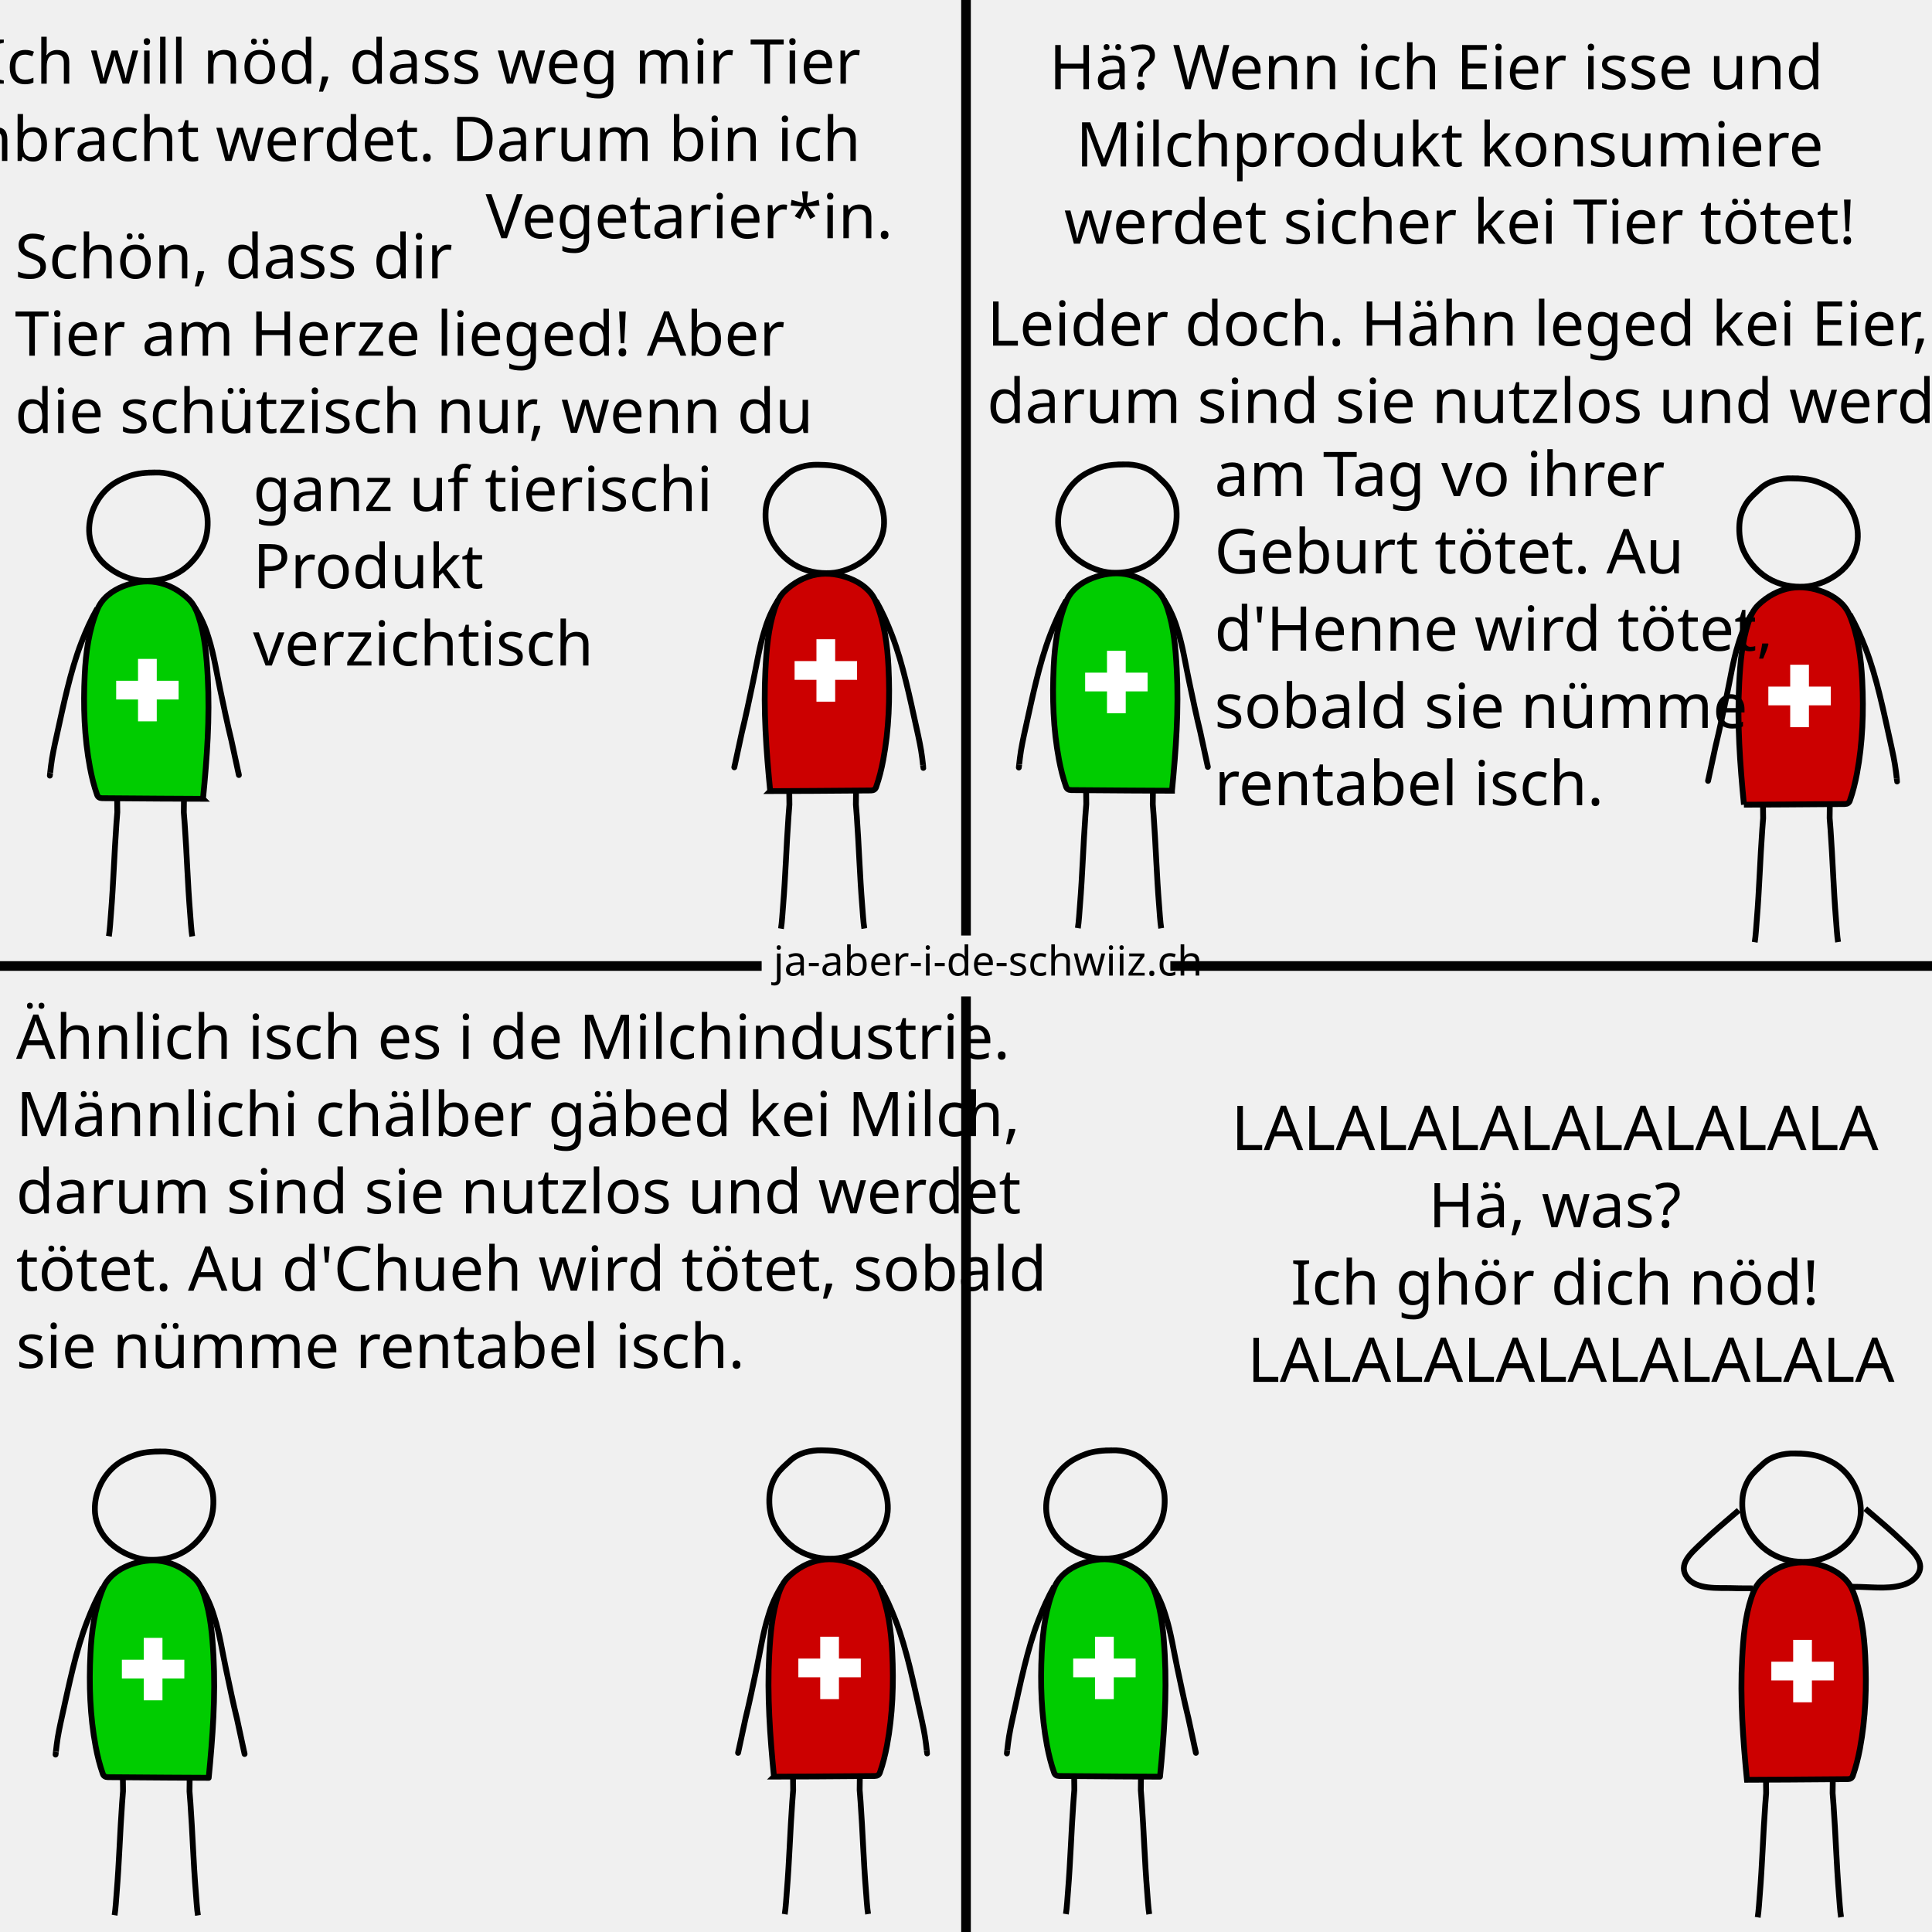
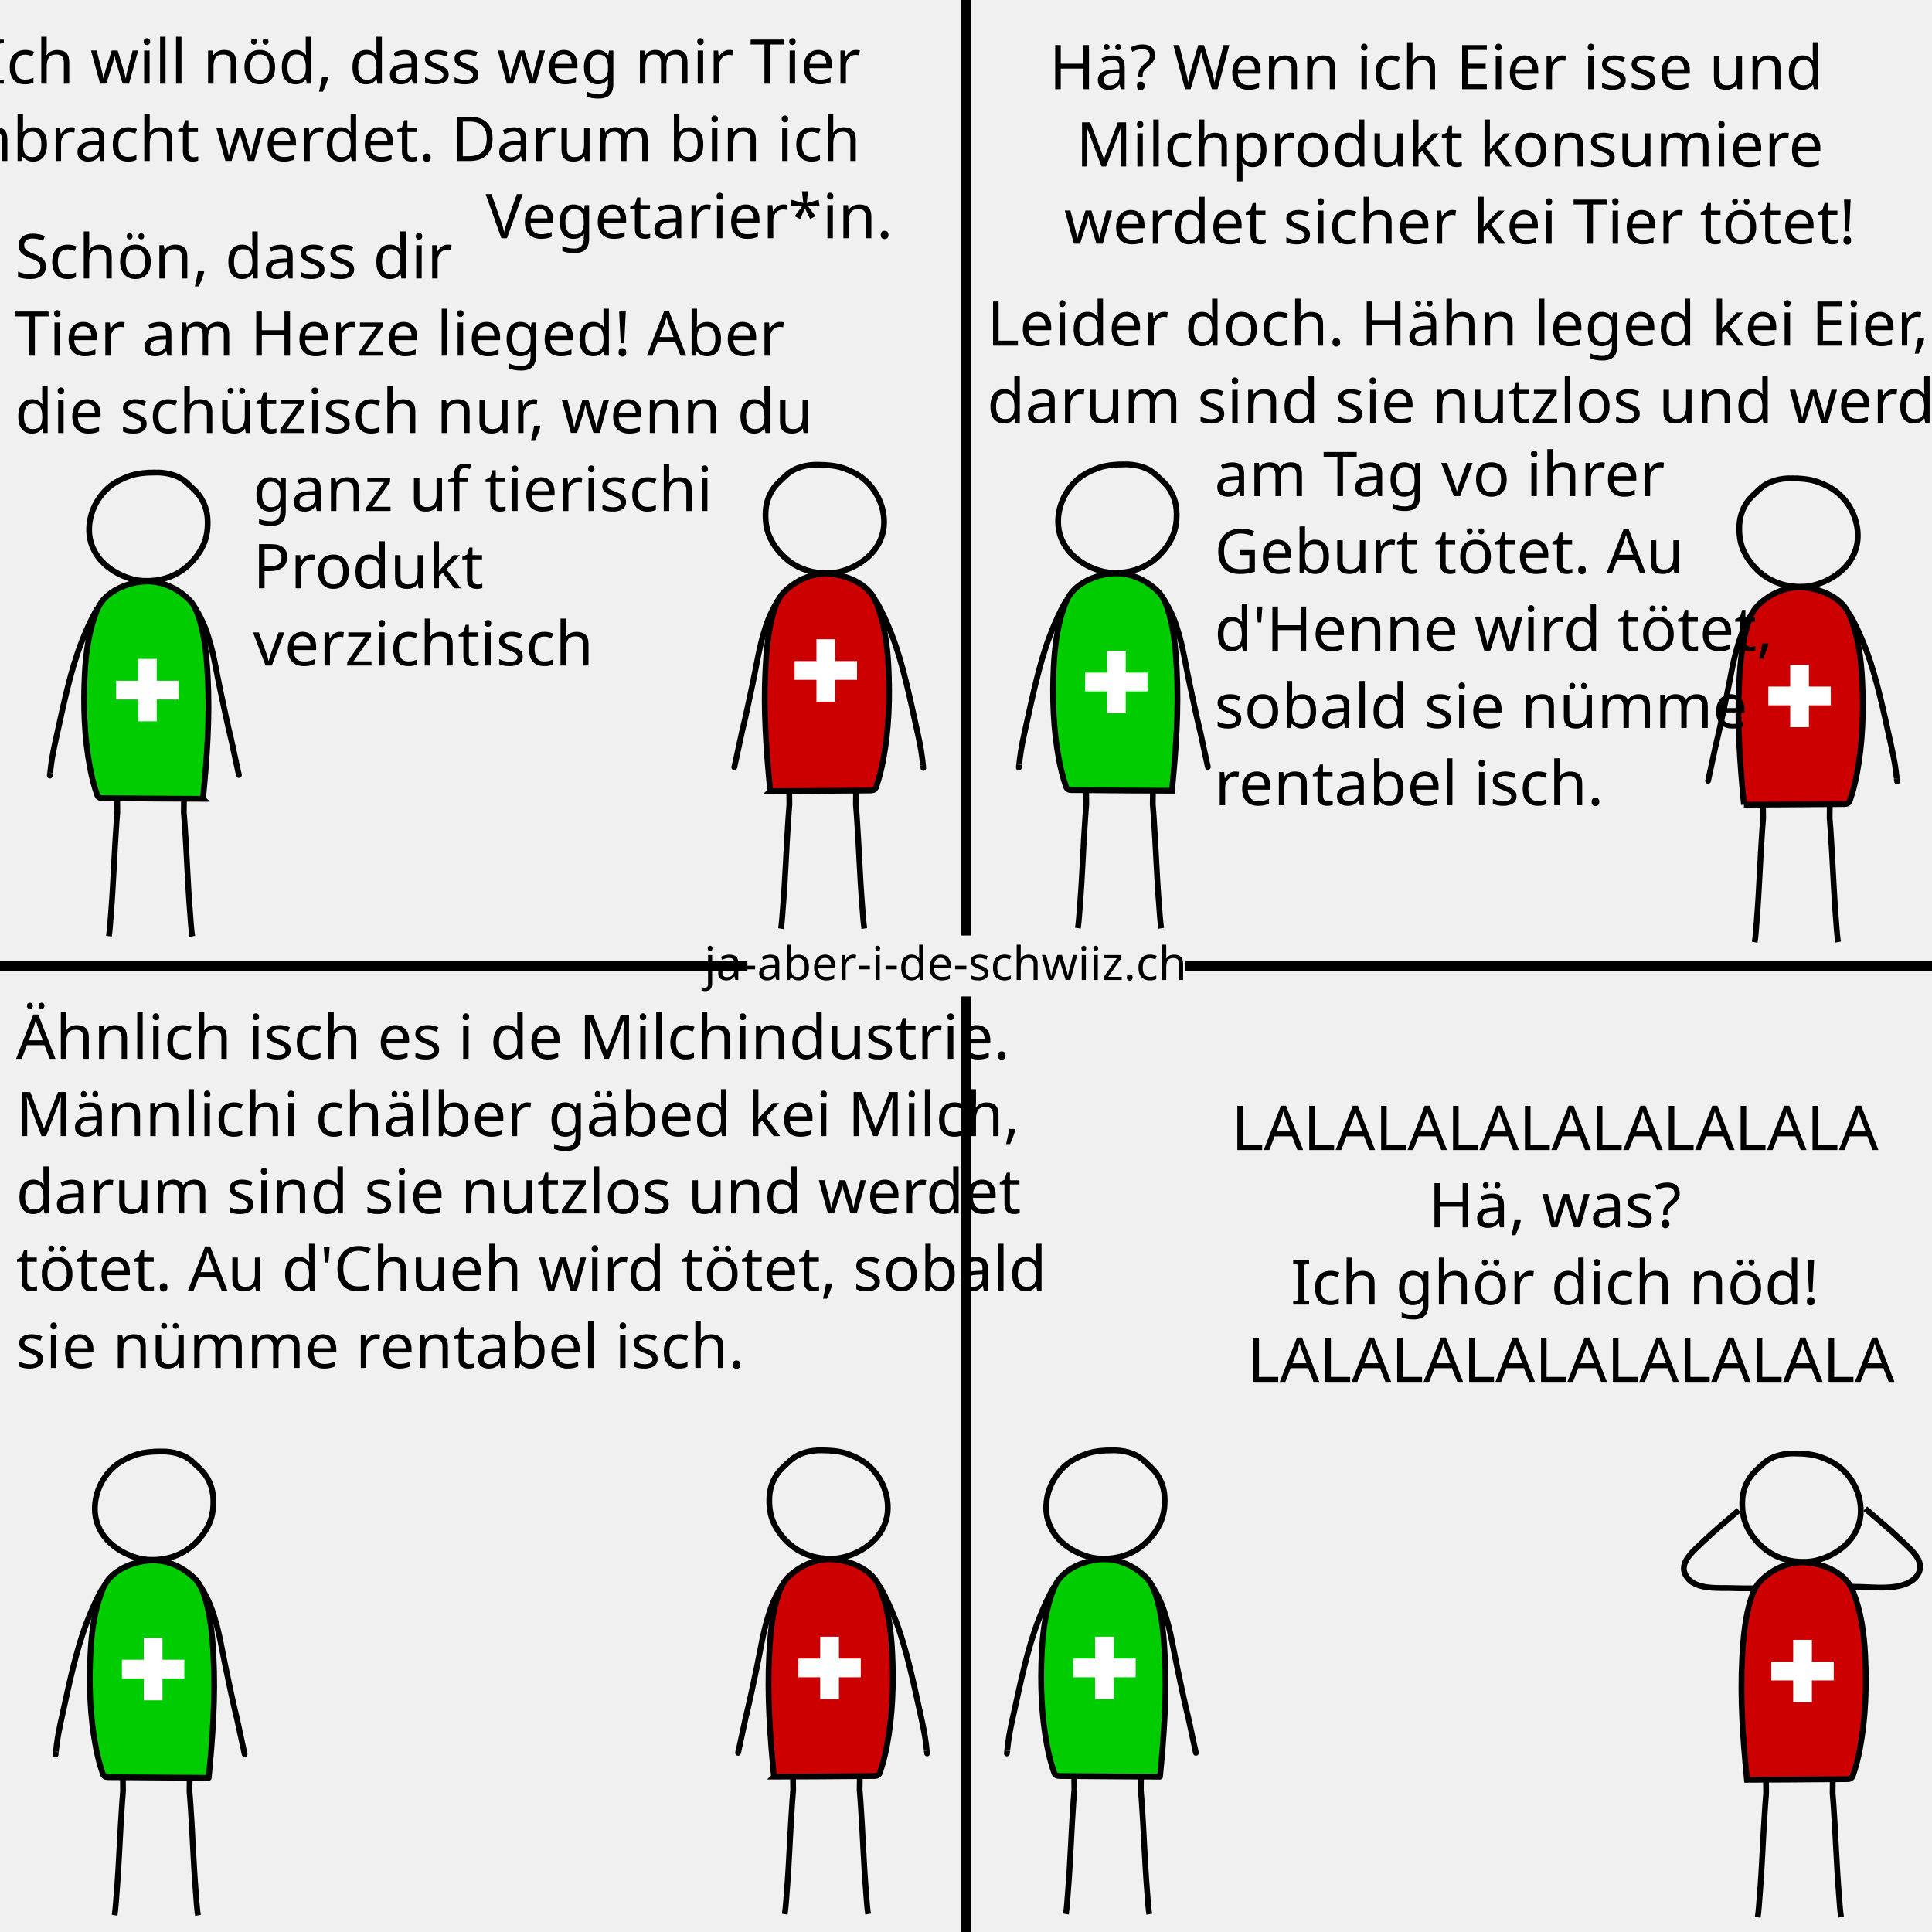
<svg xmlns="http://www.w3.org/2000/svg" width="1e3" height="1e3" version="1.1" viewBox="0 0 1e3 1e3" id="svg90">
  <defs id="defs94" />
  <style id="style2">text { 
    font-family:'MJ Handwriting';
}</style>
  <g transform="translate(-183.2922,515.7002)" id="g24">
    <g stroke="#000000" stroke-width="3" id="g20">
      <path d="m 266.56,235.57 c -4.601,0.072 -9.322,0.347 -13.651,1.946 -3.473,1.283 -6.865,2.905 -9.761,5.258 -7.249,5.891 -11.497,15.402 -10.66,24.778 0.532,5.956 3.554,11.535 7.973,15.533 4.34,3.928 9.74,6.66 15.405,7.97 2.842,0.657 5.796,0.714 8.696,0.551 6.747,-0.378 13.394,-2.919 18.5,-7.382 3.469,-3.032 6.385,-6.75 8.338,-10.918 2.038,-4.348 2.569,-9.278 2.257,-14.033 -0.256,-3.909 -1.56,-7.712 -3.7,-10.998 -1.845,-2.833 -4.5,-4.981 -6.957,-7.289 -4.372,-4.107 -10.598,-5.519 -16.442,-5.417 z" fill="none" id="path6" />
      <path d="m 291.32,404.5 c 2.051,-20.927 3.583,-41.997 2.461,-63.015 -0.564,-10.562 -1.449,-21.267 -4.773,-31.368 -1.074,-3.263 -2.539,-6.476 -5.046,-8.916 -4.619,-4.494 -10.554,-7.806 -16.91,-8.869 -5.706,-0.955 -11.635,0.028 -16.978,2.115 -5.64,2.203 -10.984,6.125 -13.379,11.887 -4.462,10.733 -6.031,22.425 -6.596,33.949 -0.787,16.048 -0.252,32.255 2.723,48.046 0.9,4.776 2.067,9.513 3.694,14.126 0.392,1.111 1.328,1.694 2.555,1.702 17.417,0.115 46.349,0.38 52.25,0.344 3.3e-4,0 -6e-4,-8e-4 -6e-4,-8e-4 z" fill="#00cc00" id="path8" />
      <g fill="none" id="g18">
        <path d="m 246.89,404.7 c 0.091,9.775 0.24,3.927 -0.391,12.763 -1.101,15.421 -1.549,30.884 -2.8,46.299 -0.247,3.044 -0.592,8.838 -1.094,11.85" id="path10" />
        <path d="m 236.58,305.95 c -3.223,5.62 -5.771,11.352 -8.245,17.734 -5.722,14.756 -9.396,33.026 -12.83,48.483 -1.109,4.992 -2.251,10.168 -2.865,15.238 -0.164,1.353 -0.919,7.929 -0.404,3.647" id="path12" />
        <path d="m 287.2,305.6 c 4.757,7.588 6.343,13.436 7.085,15.778 2.725,8.605 4.097,18.002 5.983,26.828 1.949,9.12 3.528,16.931 5.742,25.994 0.279,1.143 5.133,23.973 3.647,16.735" id="path14" />
        <path d="m 281.46,404.78 c -0.091,9.775 -0.24,3.927 0.391,12.763 1.101,15.421 1.549,30.884 2.8,46.299 0.247,3.044 0.592,8.838 1.094,11.85" id="path16" />
      </g>
    </g>
    <path class="nostroke" d="m 257.69,332.06 h 9.696 v 11.312 h 11.312 v 9.696 h -11.312 v 11.312 H 257.69 v -11.312 h -11.312 v -9.696 h 11.312 z" fill="#ffffff" id="path22" />
  </g>
  <g transform="matrix(-1,0,0,1,1195.53,516.723)" id="g44">
    <g stroke="#000000" stroke-width="3" id="g40">
      <path d="m 266.56,235.57 c -4.601,0.072 -9.322,0.347 -13.651,1.946 -3.473,1.283 -6.865,2.905 -9.761,5.258 -7.249,5.891 -11.497,15.402 -10.66,24.778 0.532,5.956 3.554,11.535 7.973,15.533 4.34,3.928 9.74,6.66 15.405,7.97 2.842,0.657 5.796,0.714 8.696,0.551 6.747,-0.378 13.394,-2.919 18.5,-7.382 3.469,-3.032 6.385,-6.75 8.338,-10.918 2.038,-4.348 2.569,-9.278 2.257,-14.033 -0.256,-3.909 -1.56,-7.712 -3.7,-10.998 -1.845,-2.833 -4.5,-4.981 -6.957,-7.289 -4.372,-4.107 -10.598,-5.519 -16.442,-5.417 z" fill="none" id="path26" />
      <path d="m 291.32,404.5 c 2.051,-20.927 3.583,-41.997 2.461,-63.015 -0.564,-10.562 -1.449,-21.267 -4.773,-31.368 -1.074,-3.263 -2.539,-6.476 -5.046,-8.916 -4.619,-4.494 -10.554,-7.806 -16.91,-8.869 -5.706,-0.955 -11.635,0.028 -16.978,2.115 -5.64,2.203 -10.984,6.125 -13.379,11.887 -4.462,10.733 -6.031,22.425 -6.596,33.949 -0.787,16.048 -0.252,32.255 2.723,48.046 0.9,4.776 2.067,9.513 3.694,14.126 0.392,1.111 1.328,1.694 2.555,1.702 17.417,0.115 46.349,0.38 52.25,0.344 3.3e-4,0 -6e-4,-8e-4 -6e-4,-8e-4 z" fill="#cc0000" id="path28" />
      <g fill="none" id="g38">
        <path d="m 246.89,404.7 c 0.091,9.775 0.24,3.927 -0.391,12.763 -1.101,15.421 -1.549,30.884 -2.8,46.299 -0.247,3.044 -0.592,8.838 -1.094,11.85" id="path30" />
        <path d="m 288.293,305.418 c 3.629,-0.112 3.812,0.078 11.029,-0.148 6.736,-0.211 18.126,0.96 22.916,-5.442 5.029,-6.722 -1.921,-12.578 -7.295,-17.714 -7.282,-6.96 -10.485,-9.414 -19.398,-17.135" id="path34" />
        <path d="m 281.46,404.78 c -0.091,9.775 -0.24,3.927 0.391,12.763 1.101,15.421 1.549,30.884 2.8,46.299 0.247,3.044 0.592,8.838 1.094,11.85" id="path36" />
        <path d="m 237.312,304.584 c -3.76,0.031 -4.334,0.029 -10.951,0.314 -6.733,0.291 -18.204,0.498 -22.993,-5.904 -5.029,-6.722 1.921,-12.578 7.295,-17.714 7.282,-6.96 10.485,-9.414 19.398,-17.135" id="path34-5" />
      </g>
    </g>
    <path class="nostroke" d="m 257.69,332.06 h 9.696 v 11.312 h 11.312 v 9.696 h -11.312 v 11.312 H 257.69 v -11.312 h -11.312 v -9.696 h 11.312 z" fill="#ffffff" id="path42" />
  </g>
-   <text xml:space="preserve" style="font-size:32px;line-height:1.25;font-family:'MJ Handwriting';-inkscape-font-specification:'MJ Handwriting';text-align:end;text-anchor:end" x="487.13" y="43.312" id="text899">
+   <text xml:space="preserve" style="font-size:32px;line-height:1.25;font-family:'MJ Handwriting';text-align:end;text-anchor:end" x="487.13" y="43.312" id="text899">
    <tspan x="487.13" y="43.312" id="tspan901" style="font-size:32px;text-align:end;text-anchor:end">Ich will nöd, dass weg mir Tier</tspan>
    <tspan x="487.13" y="83.312" style="font-size:32px;text-align:end;text-anchor:end" id="tspan1566">umbracht werdet. Darum bin ich</tspan>
    <tspan x="487.13" y="123.312" style="font-size:32px;text-align:end;text-anchor:end" id="tspan1564">Vegetarier*in.</tspan>
  </text>
  <text xml:space="preserve" style="font-size:32px;line-height:1.25;font-family:'MJ Handwriting';-inkscape-font-specification:'MJ Handwriting'" x="8.315" y="548.069" id="text927">
    <tspan x="8.315" y="548.069" style="font-size:32px" id="tspan1187">Ähnlich isch es i de Milchindustrie.</tspan>
    <tspan x="8.315" y="588.069" style="font-size:32px" id="tspan1868">Männlichi chälber gäbed kei Milch,</tspan>
    <tspan x="8.315" y="628.069" style="font-size:32px" id="tspan1870">darum sind sie nutzlos und werdet</tspan>
    <tspan x="8.315" y="668.069" style="font-size:32px" id="tspan1872">tötet. Au d'Chueh wird tötet, sobald</tspan>
    <tspan x="8.315" y="708.069" style="font-size:32px" id="tspan1874">sie nümme rentabel isch.</tspan>
  </text>
  <g transform="translate(-186.2462,8.986348)" id="g24-8">
    <g stroke="#000000" stroke-width="3" id="g20-8">
      <path d="m 266.56,235.57 c -4.601,0.072 -9.322,0.347 -13.651,1.946 -3.473,1.283 -6.865,2.905 -9.761,5.258 -7.249,5.891 -11.497,15.402 -10.66,24.778 0.532,5.956 3.554,11.535 7.973,15.533 4.34,3.928 9.74,6.66 15.405,7.97 2.842,0.657 5.796,0.714 8.696,0.551 6.747,-0.378 13.394,-2.919 18.5,-7.382 3.469,-3.032 6.385,-6.75 8.338,-10.918 2.038,-4.348 2.569,-9.278 2.257,-14.033 -0.256,-3.909 -1.56,-7.712 -3.7,-10.998 -1.845,-2.833 -4.5,-4.981 -6.957,-7.289 -4.372,-4.107 -10.598,-5.519 -16.442,-5.417 z" fill="none" id="path6-3" />
      <path d="m 291.32,404.5 c 2.051,-20.927 3.583,-41.997 2.461,-63.015 -0.564,-10.562 -1.449,-21.267 -4.773,-31.368 -1.074,-3.263 -2.539,-6.476 -5.046,-8.916 -4.619,-4.494 -10.554,-7.806 -16.91,-8.869 -5.706,-0.955 -11.635,0.028 -16.978,2.115 -5.64,2.203 -10.984,6.125 -13.379,11.887 -4.462,10.733 -6.031,22.425 -6.596,33.949 -0.787,16.048 -0.252,32.255 2.723,48.046 0.9,4.776 2.067,9.513 3.694,14.126 0.392,1.111 1.328,1.694 2.555,1.702 17.417,0.115 46.349,0.38 52.25,0.344 3.3e-4,0 -6e-4,-8e-4 -6e-4,-8e-4 z" fill="#00cc00" id="path8-7" />
      <g fill="none" id="g18-9">
        <path d="m 246.89,404.7 c 0.091,9.775 0.24,3.927 -0.391,12.763 -1.101,15.421 -1.549,30.884 -2.8,46.299 -0.247,3.044 -0.592,8.838 -1.094,11.85" id="path10-3" />
        <path d="m 236.58,305.95 c -3.223,5.62 -5.771,11.352 -8.245,17.734 -5.722,14.756 -9.396,33.026 -12.83,48.483 -1.109,4.992 -2.251,10.168 -2.865,15.238 -0.164,1.353 -0.919,7.929 -0.404,3.647" id="path12-7" />
        <path d="m 287.2,305.6 c 4.757,7.588 6.343,13.436 7.085,15.778 2.725,8.605 4.097,18.002 5.983,26.828 1.949,9.12 3.528,16.931 5.742,25.994 0.279,1.143 5.133,23.973 3.647,16.735" id="path14-3" />
        <path d="m 281.46,404.78 c -0.091,9.775 -0.24,3.927 0.391,12.763 1.101,15.421 1.549,30.884 2.8,46.299 0.247,3.044 0.592,8.838 1.094,11.85" id="path16-1" />
      </g>
    </g>
    <path class="nostroke" d="m 257.69,332.06 h 9.696 v 11.312 h 11.312 v 9.696 h -11.312 v 11.312 H 257.69 v -11.312 h -11.312 v -9.696 h 11.312 z" fill="#ffffff" id="path22-1" />
  </g>
  <g transform="matrix(-1,0,0,1,689.9776,-1.197854)" id="g44-8">
    <g stroke="#000000" stroke-width="3" id="g40-7" transform="translate(0,6.185567)">
      <path d="m 266.56,235.57 c -4.601,0.072 -9.322,0.347 -13.651,1.946 -3.473,1.283 -6.865,2.905 -9.761,5.258 -7.249,5.891 -11.497,15.402 -10.66,24.778 0.532,5.956 3.554,11.535 7.973,15.533 4.34,3.928 9.74,6.66 15.405,7.97 2.842,0.657 5.796,0.714 8.696,0.551 6.747,-0.378 13.394,-2.919 18.5,-7.382 3.469,-3.032 6.385,-6.75 8.338,-10.918 2.038,-4.348 2.569,-9.278 2.257,-14.033 -0.256,-3.909 -1.56,-7.712 -3.7,-10.998 -1.845,-2.833 -4.5,-4.981 -6.957,-7.289 -4.372,-4.107 -10.598,-5.519 -16.442,-5.417 z" fill="none" id="path26-0" />
      <path d="m 291.32,404.5 c 2.051,-20.927 3.583,-41.997 2.461,-63.015 -0.564,-10.562 -1.449,-21.267 -4.773,-31.368 -1.074,-3.263 -2.539,-6.476 -5.046,-8.916 -4.619,-4.494 -10.554,-7.806 -16.91,-8.869 -5.706,-0.955 -11.635,0.028 -16.978,2.115 -5.64,2.203 -10.984,6.125 -13.379,11.887 -4.462,10.733 -6.031,22.425 -6.596,33.949 -0.787,16.048 -0.252,32.255 2.723,48.046 0.9,4.776 2.067,9.513 3.694,14.126 0.392,1.111 1.328,1.694 2.555,1.702 17.417,0.115 46.349,0.38 52.25,0.344 3.3e-4,0 -6e-4,-8e-4 -6e-4,-8e-4 z" fill="#cc0000" id="path28-1" />
      <g fill="none" id="g38-6">
        <path d="m 246.89,404.7 c 0.091,9.775 0.24,3.927 -0.391,12.763 -1.101,15.421 -1.549,30.884 -2.8,46.299 -0.247,3.044 -0.592,8.838 -1.094,11.85" id="path30-4" />
        <path d="m 236.58,305.95 c -3.223,5.62 -5.771,11.352 -8.245,17.734 -5.722,14.756 -9.396,33.026 -12.83,48.483 -1.109,4.992 -2.251,10.168 -2.865,15.238 -0.164,1.353 -0.919,7.929 -0.404,3.647" id="path32-3" />
        <path d="m 287.2,305.6 c 4.757,7.588 6.343,13.436 7.085,15.778 2.725,8.605 4.097,18.002 5.983,26.828 1.949,9.12 3.528,16.931 5.742,25.994 0.279,1.143 5.133,23.973 3.647,16.735" id="path34-9" />
        <path d="m 281.46,404.78 c -0.091,9.775 -0.24,3.927 0.391,12.763 1.101,15.421 1.549,30.884 2.8,46.299 0.247,3.044 0.592,8.838 1.094,11.85" id="path36-7" />
      </g>
    </g>
    <path class="nostroke" d="m 257.69,332.06 h 9.696 v 11.312 h 11.312 v 9.696 h -11.312 v 11.312 H 257.69 v -11.312 h -11.312 v -9.696 h 11.312 z" fill="#ffffff" id="path42-0" />
  </g>
-   <text x="400.341" y="504.966" xml:space="preserve" id="text1087" style="font-size:21.333px" font-family="sans-serif">ja-aber-i-de-schwiiz.ch</text>
-   <g id="g1113">
-     <g fill="none" stroke="#000000" stroke-width="5px" id="g1097">
-       <path d="M 0,500 H 394.23" id="path1089" />
-       <path d="M 605.77,500 H 1000" id="path1091" />
-       <path d="M 500,484.23 V 0" id="path1093" />
-       <path d="M 500,515.77 V 1000" id="path1095" />
-     </g>
+   <text xml:space="preserve" style="font-size:24px;line-height:1.25;text-align:center;text-anchor:middle;" x="498.738" y="507.216" id="text1495">
+     <tspan id="tspan1493" x="498.738" y="507.216">ja-aber-i-de-schwiiz.ch</tspan>
+   </text>
+   <g fill="none" stroke="#000000" stroke-width="5px" id="g1097">
+     <path d="M 0,500 H 386.849" id="path1089" />
+     <path d="M 613.242,500 H 1000" id="path1091" />
+     <path d="M 500,484.23 V 0" id="path1093" />
+     <path d="M 500,515.77 V 1000" id="path1095" />
  </g>
  <g transform="translate(309.1046,7.88521)" id="g24-8-5" />
  <g transform="matrix(-1,0,0,1,1193.988,12.00892)" id="g44-9">
    <g stroke="#000000" stroke-width="3" id="g40-4">
      <path d="m 266.56,235.57 c -4.601,0.072 -9.322,0.347 -13.651,1.946 -3.473,1.283 -6.865,2.905 -9.761,5.258 -7.249,5.891 -11.497,15.402 -10.66,24.778 0.532,5.956 3.554,11.535 7.973,15.533 4.34,3.928 9.74,6.66 15.405,7.97 2.842,0.657 5.796,0.714 8.696,0.551 6.747,-0.378 13.394,-2.919 18.5,-7.382 3.469,-3.032 6.385,-6.75 8.338,-10.918 2.038,-4.348 2.569,-9.278 2.257,-14.033 -0.256,-3.909 -1.56,-7.712 -3.7,-10.998 -1.845,-2.833 -4.5,-4.981 -6.957,-7.289 -4.372,-4.107 -10.598,-5.519 -16.442,-5.417 z" fill="none" id="path26-9" />
      <path d="m 291.32,404.5 c 2.051,-20.927 3.583,-41.997 2.461,-63.015 -0.564,-10.562 -1.449,-21.267 -4.773,-31.368 -1.074,-3.263 -2.539,-6.476 -5.046,-8.916 -4.619,-4.494 -10.554,-7.806 -16.91,-8.869 -5.706,-0.955 -11.635,0.028 -16.978,2.115 -5.64,2.203 -10.984,6.125 -13.379,11.887 -4.462,10.733 -6.031,22.425 -6.596,33.949 -0.787,16.048 -0.252,32.255 2.723,48.046 0.9,4.776 2.067,9.513 3.694,14.126 0.392,1.111 1.328,1.694 2.555,1.702 17.417,0.115 46.349,0.38 52.25,0.344 3.3e-4,0 -6e-4,-8e-4 -6e-4,-8e-4 z" fill="#cc0000" id="path28-2" />
      <g fill="none" id="g38-5">
        <path d="m 246.89,404.7 c 0.091,9.775 0.24,3.927 -0.391,12.763 -1.101,15.421 -1.549,30.884 -2.8,46.299 -0.247,3.044 -0.592,8.838 -1.094,11.85" id="path30-40" />
        <path d="m 236.58,305.95 c -3.223,5.62 -5.771,11.352 -8.245,17.734 -5.722,14.756 -9.396,33.026 -12.83,48.483 -1.109,4.992 -2.251,10.168 -2.865,15.238 -0.164,1.353 -0.919,7.929 -0.404,3.647" id="path32-0" />
        <path d="m 287.2,305.6 c 4.757,7.588 6.343,13.436 7.085,15.778 2.725,8.605 4.097,18.002 5.983,26.828 1.949,9.12 3.528,16.931 5.742,25.994 0.279,1.143 5.133,23.973 3.647,16.735" id="path34-3" />
        <path d="m 281.46,404.78 c -0.091,9.775 -0.24,3.927 0.391,12.763 1.101,15.421 1.549,30.884 2.8,46.299 0.247,3.044 0.592,8.838 1.094,11.85" id="path36-2" />
      </g>
    </g>
    <path class="nostroke" d="m 257.69,332.06 h 9.696 v 11.312 h 11.312 v 9.696 h -11.312 v 11.312 H 257.69 v -11.312 h -11.312 v -9.696 h 11.312 z" fill="#ffffff" id="path42-1" />
  </g>
  <g transform="translate(315.2902,4.792426)" id="g24-8-6">
    <g stroke="#000000" stroke-width="3" id="g20-8-2">
      <path d="m 266.56,235.57 c -4.601,0.072 -9.322,0.347 -13.651,1.946 -3.473,1.283 -6.865,2.905 -9.761,5.258 -7.249,5.891 -11.497,15.402 -10.66,24.778 0.532,5.956 3.554,11.535 7.973,15.533 4.34,3.928 9.74,6.66 15.405,7.97 2.842,0.657 5.796,0.714 8.696,0.551 6.747,-0.378 13.394,-2.919 18.5,-7.382 3.469,-3.032 6.385,-6.75 8.338,-10.918 2.038,-4.348 2.569,-9.278 2.257,-14.033 -0.256,-3.909 -1.56,-7.712 -3.7,-10.998 -1.845,-2.833 -4.5,-4.981 -6.957,-7.289 -4.372,-4.107 -10.598,-5.519 -16.442,-5.417 z" fill="none" id="path6-3-5" />
      <path d="m 291.32,404.5 c 2.051,-20.927 3.583,-41.997 2.461,-63.015 -0.564,-10.562 -1.449,-21.267 -4.773,-31.368 -1.074,-3.263 -2.539,-6.476 -5.046,-8.916 -4.619,-4.494 -10.554,-7.806 -16.91,-8.869 -5.706,-0.955 -11.635,0.028 -16.978,2.115 -5.64,2.203 -10.984,6.125 -13.379,11.887 -4.462,10.733 -6.031,22.425 -6.596,33.949 -0.787,16.048 -0.252,32.255 2.723,48.046 0.9,4.776 2.067,9.513 3.694,14.126 0.392,1.111 1.328,1.694 2.555,1.702 17.417,0.115 46.349,0.38 52.25,0.344 3.3e-4,0 -6e-4,-8e-4 -6e-4,-8e-4 z" fill="#00cc00" id="path8-7-7" />
      <g fill="none" id="g18-9-2">
        <path d="m 246.89,404.7 c 0.091,9.775 0.24,3.927 -0.391,12.763 -1.101,15.421 -1.549,30.884 -2.8,46.299 -0.247,3.044 -0.592,8.838 -1.094,11.85" id="path10-3-0" />
        <path d="m 236.58,305.95 c -3.223,5.62 -5.771,11.352 -8.245,17.734 -5.722,14.756 -9.396,33.026 -12.83,48.483 -1.109,4.992 -2.251,10.168 -2.865,15.238 -0.164,1.353 -0.919,7.929 -0.404,3.647" id="path12-7-1" />
        <path d="m 287.2,305.6 c 4.757,7.588 6.343,13.436 7.085,15.778 2.725,8.605 4.097,18.002 5.983,26.828 1.949,9.12 3.528,16.931 5.742,25.994 0.279,1.143 5.133,23.973 3.647,16.735" id="path14-3-3" />
        <path d="m 281.46,404.78 c -0.091,9.775 -0.24,3.927 0.391,12.763 1.101,15.421 1.549,30.884 2.8,46.299 0.247,3.044 0.592,8.838 1.094,11.85" id="path16-1-4" />
      </g>
    </g>
    <path class="nostroke" d="m 257.69,332.06 h 9.696 v 11.312 h 11.312 v 9.696 h -11.312 v 11.312 H 257.69 v -11.312 h -11.312 v -9.696 h 11.312 z" fill="#ffffff" id="path22-1-5" />
  </g>
  <g transform="matrix(-1,0,0,1,691.9263,515.1017)" id="g44-89">
    <g stroke="#000000" stroke-width="3" id="g40-0">
      <path d="m 266.56,235.57 c -4.601,0.072 -9.322,0.347 -13.651,1.946 -3.473,1.283 -6.865,2.905 -9.761,5.258 -7.249,5.891 -11.497,15.402 -10.66,24.778 0.532,5.956 3.554,11.535 7.973,15.533 4.34,3.928 9.74,6.66 15.405,7.97 2.842,0.657 5.796,0.714 8.696,0.551 6.747,-0.378 13.394,-2.919 18.5,-7.382 3.469,-3.032 6.385,-6.75 8.338,-10.918 2.038,-4.348 2.569,-9.278 2.257,-14.033 -0.256,-3.909 -1.56,-7.712 -3.7,-10.998 -1.845,-2.833 -4.5,-4.981 -6.957,-7.289 -4.372,-4.107 -10.598,-5.519 -16.442,-5.417 z" fill="none" id="path26-2" />
      <path d="m 291.32,404.5 c 2.051,-20.927 3.583,-41.997 2.461,-63.015 -0.564,-10.562 -1.449,-21.267 -4.773,-31.368 -1.074,-3.263 -2.539,-6.476 -5.046,-8.916 -4.619,-4.494 -10.554,-7.806 -16.91,-8.869 -5.706,-0.955 -11.635,0.028 -16.978,2.115 -5.64,2.203 -10.984,6.125 -13.379,11.887 -4.462,10.733 -6.031,22.425 -6.596,33.949 -0.787,16.048 -0.252,32.255 2.723,48.046 0.9,4.776 2.067,9.513 3.694,14.126 0.392,1.111 1.328,1.694 2.555,1.702 17.417,0.115 46.349,0.38 52.25,0.344 3.3e-4,0 -6e-4,-8e-4 -6e-4,-8e-4 z" fill="#cc0000" id="path28-9" />
      <g fill="none" id="g38-2">
        <path d="m 246.89,404.7 c 0.091,9.775 0.24,3.927 -0.391,12.763 -1.101,15.421 -1.549,30.884 -2.8,46.299 -0.247,3.044 -0.592,8.838 -1.094,11.85" id="path30-8" />
        <path d="m 236.58,305.95 c -3.223,5.62 -5.771,11.352 -8.245,17.734 -5.722,14.756 -9.396,33.026 -12.83,48.483 -1.109,4.992 -2.251,10.168 -2.865,15.238 -0.164,1.353 -0.919,7.929 -0.404,3.647" id="path32-8" />
        <path d="m 287.2,305.6 c 4.757,7.588 6.343,13.436 7.085,15.778 2.725,8.605 4.097,18.002 5.983,26.828 1.949,9.12 3.528,16.931 5.742,25.994 0.279,1.143 5.133,23.973 3.647,16.735" id="path34-90" />
        <path d="m 281.46,404.78 c -0.091,9.775 -0.24,3.927 0.391,12.763 1.101,15.421 1.549,30.884 2.8,46.299 0.247,3.044 0.592,8.838 1.094,11.85" id="path36-1" />
      </g>
    </g>
    <path class="nostroke" d="m 257.69,332.06 h 9.696 v 11.312 h 11.312 v 9.696 h -11.312 v 11.312 H 257.69 v -11.312 h -11.312 v -9.696 h 11.312 z" fill="#ffffff" id="path42-17" />
  </g>
  <g transform="translate(309.1046,515.1017)" id="g24-0">
    <g stroke="#000000" stroke-width="3" id="g20-86">
      <path d="m 266.56,235.57 c -4.601,0.072 -9.322,0.347 -13.651,1.946 -3.473,1.283 -6.865,2.905 -9.761,5.258 -7.249,5.891 -11.497,15.402 -10.66,24.778 0.532,5.956 3.554,11.535 7.973,15.533 4.34,3.928 9.74,6.66 15.405,7.97 2.842,0.657 5.796,0.714 8.696,0.551 6.747,-0.378 13.394,-2.919 18.5,-7.382 3.469,-3.032 6.385,-6.75 8.338,-10.918 2.038,-4.348 2.569,-9.278 2.257,-14.033 -0.256,-3.909 -1.56,-7.712 -3.7,-10.998 -1.845,-2.833 -4.5,-4.981 -6.957,-7.289 -4.372,-4.107 -10.598,-5.519 -16.442,-5.417 z" fill="none" id="path6-1" />
      <path d="m 291.32,404.5 c 2.051,-20.927 3.583,-41.997 2.461,-63.015 -0.564,-10.562 -1.449,-21.267 -4.773,-31.368 -1.074,-3.263 -2.539,-6.476 -5.046,-8.916 -4.619,-4.494 -10.554,-7.806 -16.91,-8.869 -5.706,-0.955 -11.635,0.028 -16.978,2.115 -5.64,2.203 -10.984,6.125 -13.379,11.887 -4.462,10.733 -6.031,22.425 -6.596,33.949 -0.787,16.048 -0.252,32.255 2.723,48.046 0.9,4.776 2.067,9.513 3.694,14.126 0.392,1.111 1.328,1.694 2.555,1.702 17.417,0.115 46.349,0.38 52.25,0.344 3.3e-4,0 -6e-4,-8e-4 -6e-4,-8e-4 z" fill="#00cc00" id="path8-6" />
      <g fill="none" id="g18-0">
        <path d="m 246.89,404.7 c 0.091,9.775 0.24,3.927 -0.391,12.763 -1.101,15.421 -1.549,30.884 -2.8,46.299 -0.247,3.044 -0.592,8.838 -1.094,11.85" id="path10-1" />
        <path d="m 236.58,305.95 c -3.223,5.62 -5.771,11.352 -8.245,17.734 -5.722,14.756 -9.396,33.026 -12.83,48.483 -1.109,4.992 -2.251,10.168 -2.865,15.238 -0.164,1.353 -0.919,7.929 -0.404,3.647" id="path12-5" />
        <path d="m 287.2,305.6 c 4.757,7.588 6.343,13.436 7.085,15.778 2.725,8.605 4.097,18.002 5.983,26.828 1.949,9.12 3.528,16.931 5.742,25.994 0.279,1.143 5.133,23.973 3.647,16.735" id="path14-1" />
        <path d="m 281.46,404.78 c -0.091,9.775 -0.24,3.927 0.391,12.763 1.101,15.421 1.549,30.884 2.8,46.299 0.247,3.044 0.592,8.838 1.094,11.85" id="path16-8" />
      </g>
    </g>
    <path class="nostroke" d="m 257.69,332.06 h 9.696 v 11.312 h 11.312 v 9.696 h -11.312 v 11.312 H 257.69 v -11.312 h -11.312 v -9.696 h 11.312 z" fill="#ffffff" id="path22-7" />
  </g>
-   <text xml:space="preserve" style="font-size:32px;line-height:1.25;font-family:'MJ Handwriting';-inkscape-font-specification:'MJ Handwriting';text-align:start;text-anchor:start" x="7.702" y="144.099" id="text899-3">
+   <text xml:space="preserve" style="font-size:32px;line-height:1.25;font-family:'MJ Handwriting';text-align:start;text-anchor:start" x="7.702" y="144.099" id="text899-3">
    <tspan x="7.702" y="144.099" style="font-size:32px;text-align:start;text-anchor:start" id="tspan1564-7">Schön, dass dir</tspan>
    <tspan x="7.702" y="184.099" style="font-size:32px;text-align:start;text-anchor:start" id="tspan1611">Tier am Herze lieged! Aber</tspan>
    <tspan x="7.702" y="224.099" style="font-size:32px;text-align:start;text-anchor:start" id="tspan1700">die schützisch nur, wenn du</tspan>
  </text>
-   <text xml:space="preserve" style="font-size:32px;line-height:1.25;font-family:'MJ Handwriting';-inkscape-font-specification:'MJ Handwriting';text-align:start;text-anchor:start" x="130.952" y="264.48" id="text899-3-0">
+   <text xml:space="preserve" style="font-size:32px;line-height:1.25;font-family:'MJ Handwriting';text-align:start;text-anchor:start" x="130.952" y="264.48" id="text899-3-0">
    <tspan x="130.952" y="264.48" style="font-size:32px;text-align:start;text-anchor:start" id="tspan1690">ganz uf tierischi</tspan>
    <tspan x="130.952" y="304.48" style="font-size:32px;text-align:start;text-anchor:start" id="tspan1684">Produkt</tspan>
    <tspan x="130.952" y="344.48" style="font-size:32px;text-align:start;text-anchor:start" id="tspan1708">verzichtisch</tspan>
  </text>
-   <text xml:space="preserve" style="font-size:32px;line-height:1.25;font-family:'MJ Handwriting';-inkscape-font-specification:'MJ Handwriting';text-align:end;text-anchor:end" x="985.437" y="46.161" id="text899-7">
+   <text xml:space="preserve" style="font-size:32px;line-height:1.25;font-family:'MJ Handwriting';text-align:end;text-anchor:end" x="985.437" y="46.161" id="text899-7">
    <tspan x="985.437" y="46.161" style="font-size:32px;text-align:end;text-anchor:end" id="tspan1564-9">Hä? Wenn ich Eier isse und</tspan>
    <tspan x="985.437" y="86.161" style="font-size:32px;text-align:end;text-anchor:end" id="tspan1747">Milchprodukt konsumiere</tspan>
    <tspan x="985.437" y="126.161" style="font-size:32px;text-align:end;text-anchor:end" id="tspan1751">werdet sicher kei Tier tötet!</tspan>
  </text>
-   <text xml:space="preserve" style="font-size:32px;line-height:1.25;font-family:'MJ Handwriting';-inkscape-font-specification:'MJ Handwriting';text-align:start;text-anchor:start" x="510.894" y="178.912" id="text899-3-5">
+   <text xml:space="preserve" style="font-size:32px;line-height:1.25;font-family:'MJ Handwriting';text-align:start;text-anchor:start" x="510.894" y="178.912" id="text899-3-5">
    <tspan x="510.894" y="178.912" style="font-size:32px;text-align:start;text-anchor:start" id="tspan1796">Leider doch. Hähn leged kei Eier,</tspan>
    <tspan x="510.894" y="218.912" style="font-size:32px;text-align:start;text-anchor:start" id="tspan1806">darum sind sie nutzlos und werdet</tspan>
    <tspan x="510.894" y="258.912" style="font-size:32px;text-align:start;text-anchor:start" id="tspan1798" />
  </text>
-   <text xml:space="preserve" style="font-size:32px;line-height:1.25;font-family:'MJ Handwriting';-inkscape-font-specification:'MJ Handwriting';text-align:start;text-anchor:start" x="628.601" y="256.788" id="text899-3-5-0">
+   <text xml:space="preserve" style="font-size:32px;line-height:1.25;font-family:'MJ Handwriting';text-align:start;text-anchor:start" x="628.601" y="256.788" id="text899-3-5-0">
    <tspan x="628.601" y="256.788" style="font-size:32px;text-align:start;text-anchor:start" id="tspan1853">am Tag vo ihrer</tspan>
    <tspan x="628.601" y="296.788" style="font-size:32px;text-align:start;text-anchor:start" id="tspan1857">Geburt tötet. Au</tspan>
    <tspan x="628.601" y="336.788" style="font-size:32px;text-align:start;text-anchor:start" id="tspan1859">d'Henne wird tötet,</tspan>
    <tspan x="628.601" y="376.788" style="font-size:32px;text-align:start;text-anchor:start" id="tspan1861">sobald sie nümme</tspan>
    <tspan x="628.601" y="416.788" style="font-size:32px;text-align:start;text-anchor:start" id="tspan978">rentabel isch.</tspan>
  </text>
-   <text xml:space="preserve" style="font-size:32px;line-height:1.25;font-family:'MJ Handwriting';-inkscape-font-specification:'MJ Handwriting';text-align:center;text-anchor:middle" x="825.608" y="595.248" id="text927-7">
+   <text xml:space="preserve" style="font-size:32px;line-height:1.25;font-family:'MJ Handwriting';text-align:center;text-anchor:middle" x="825.608" y="595.248" id="text927-7">
    <tspan x="825.608" y="595.248" style="font-size:32px;text-align:center;text-anchor:middle" id="tspan1874-0">LALALALALALALALALA</tspan>
    <tspan x="825.608" y="635.248" style="font-size:32px;text-align:center;text-anchor:middle" id="tspan1934">Hä, was?</tspan>
    <tspan x="825.608" y="675.248" style="font-size:32px;text-align:center;text-anchor:middle" id="tspan1978">Ich ghör dich nöd!</tspan>
    <tspan x="825.608" y="715.248" style="font-size:32px;text-align:center;text-anchor:middle" id="tspan1936">LALALALALALALALALA</tspan>
  </text>
</svg>
